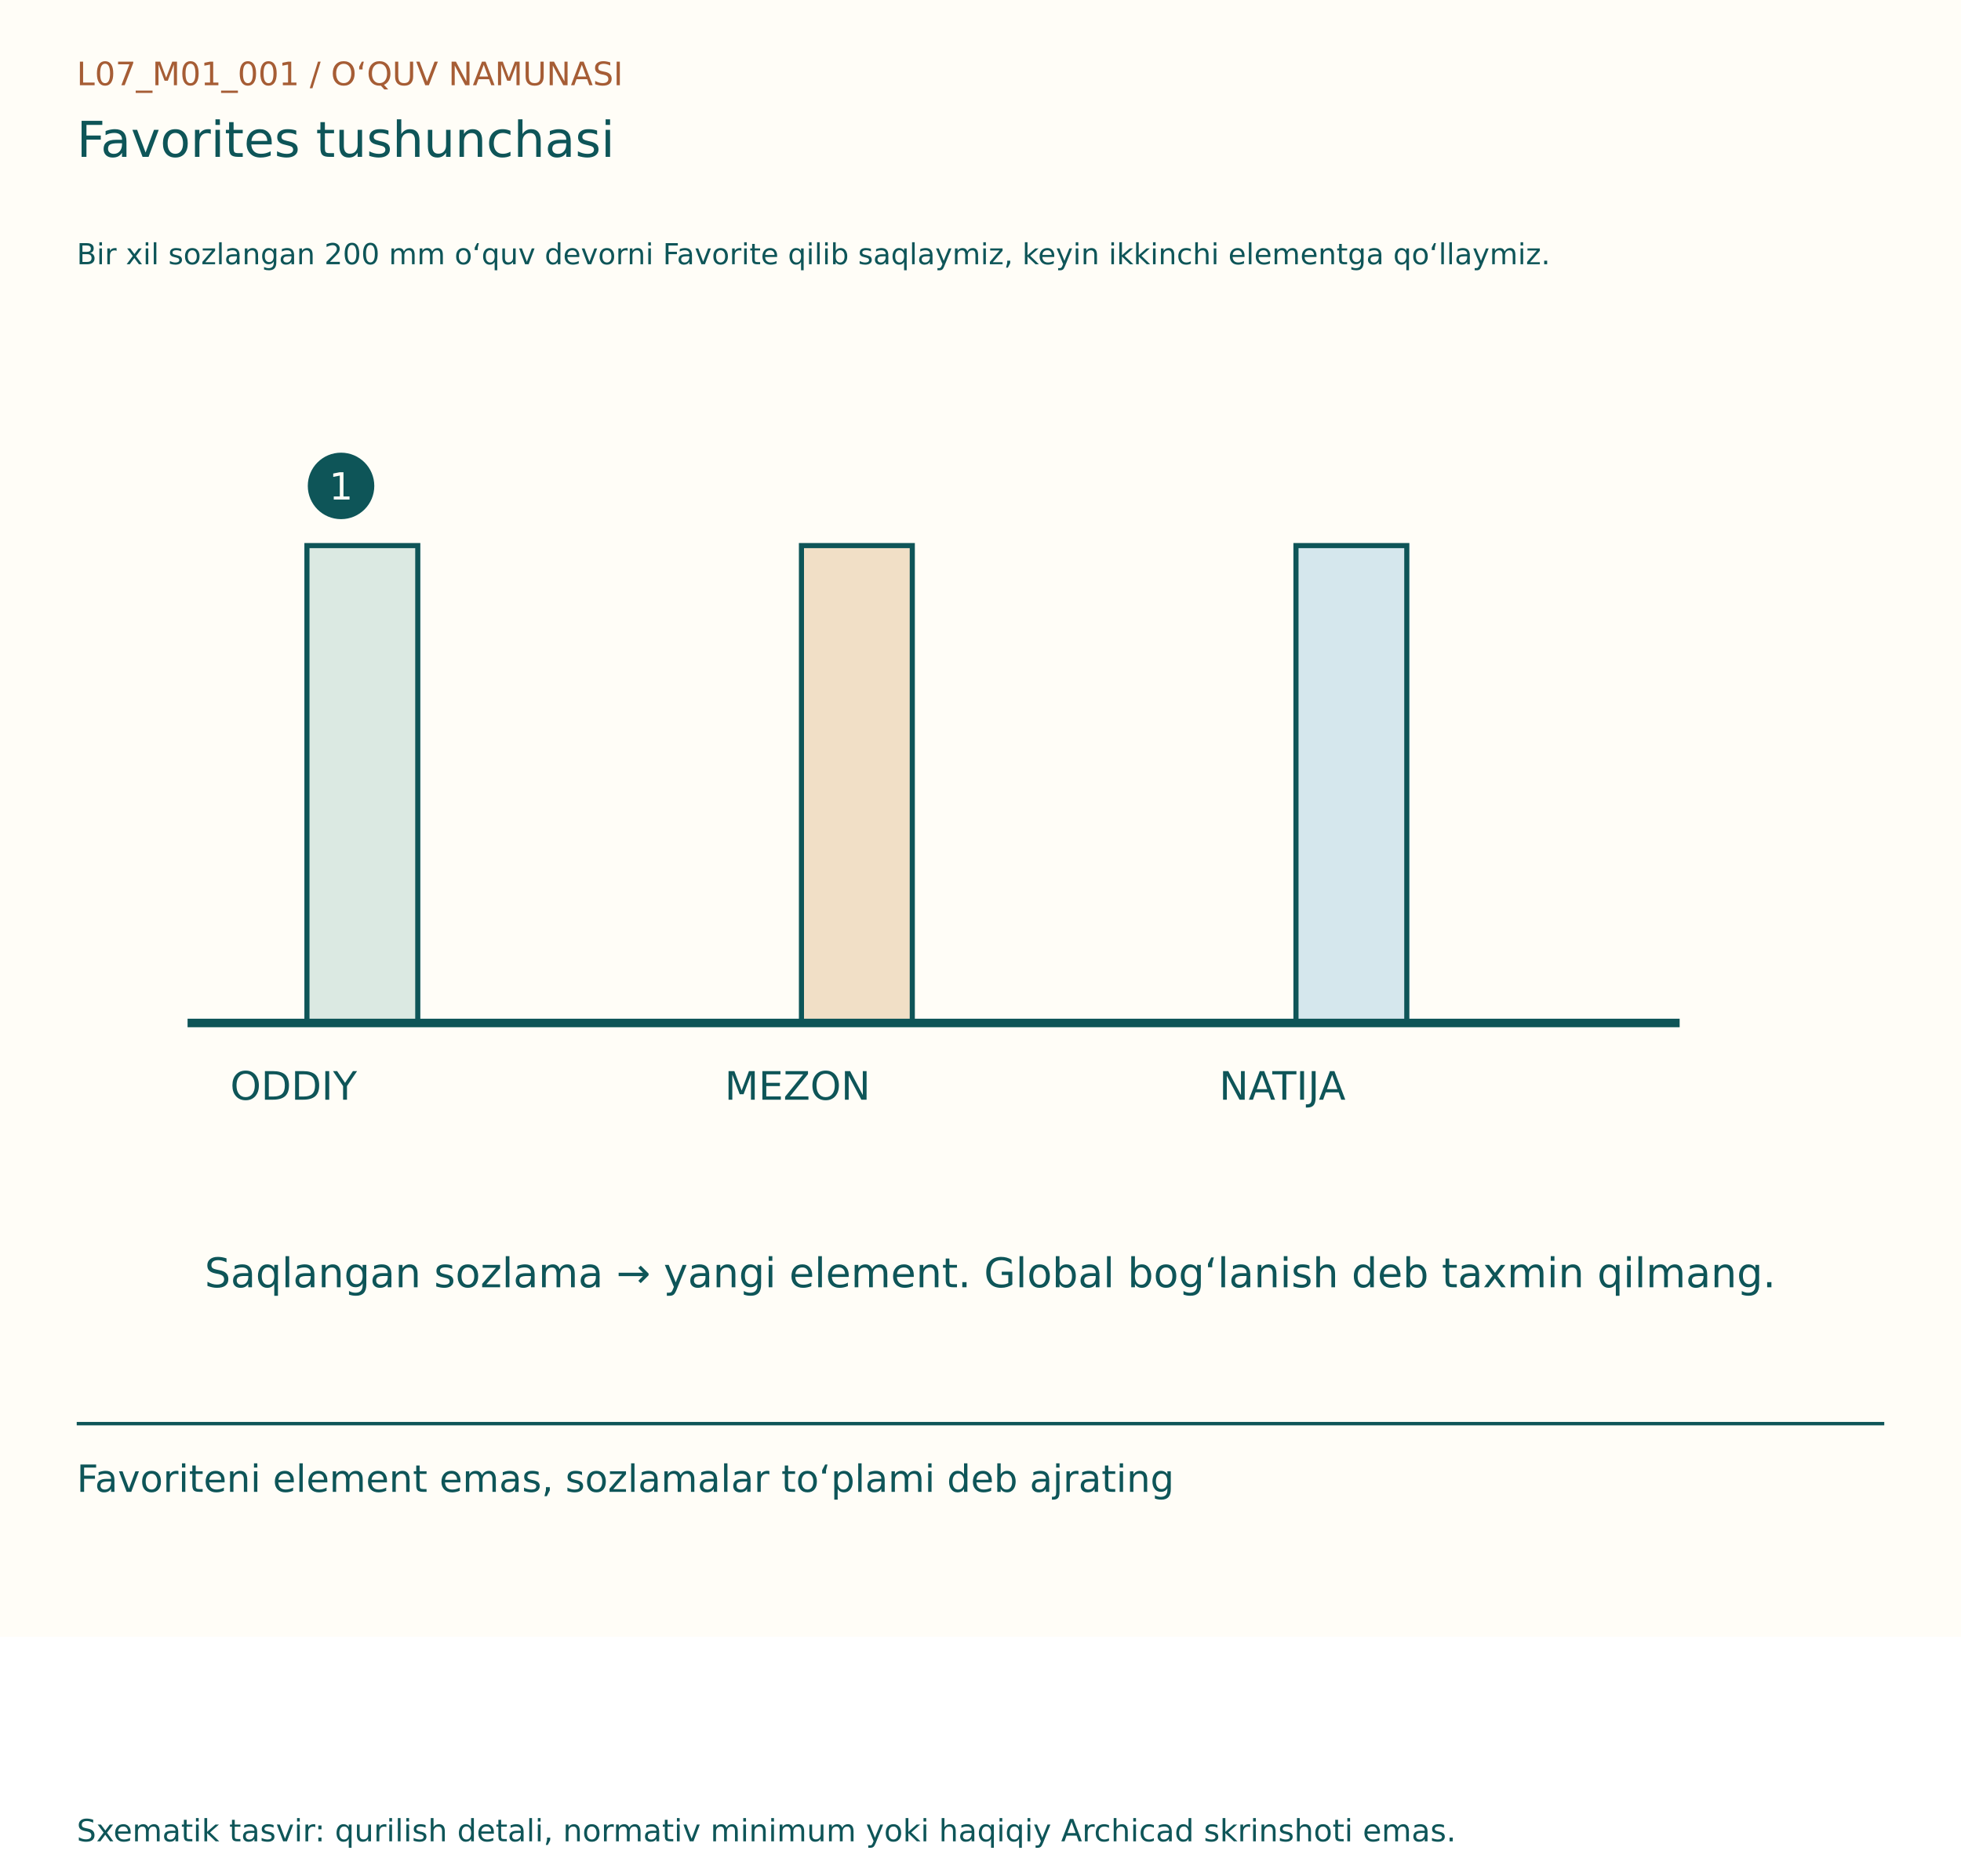
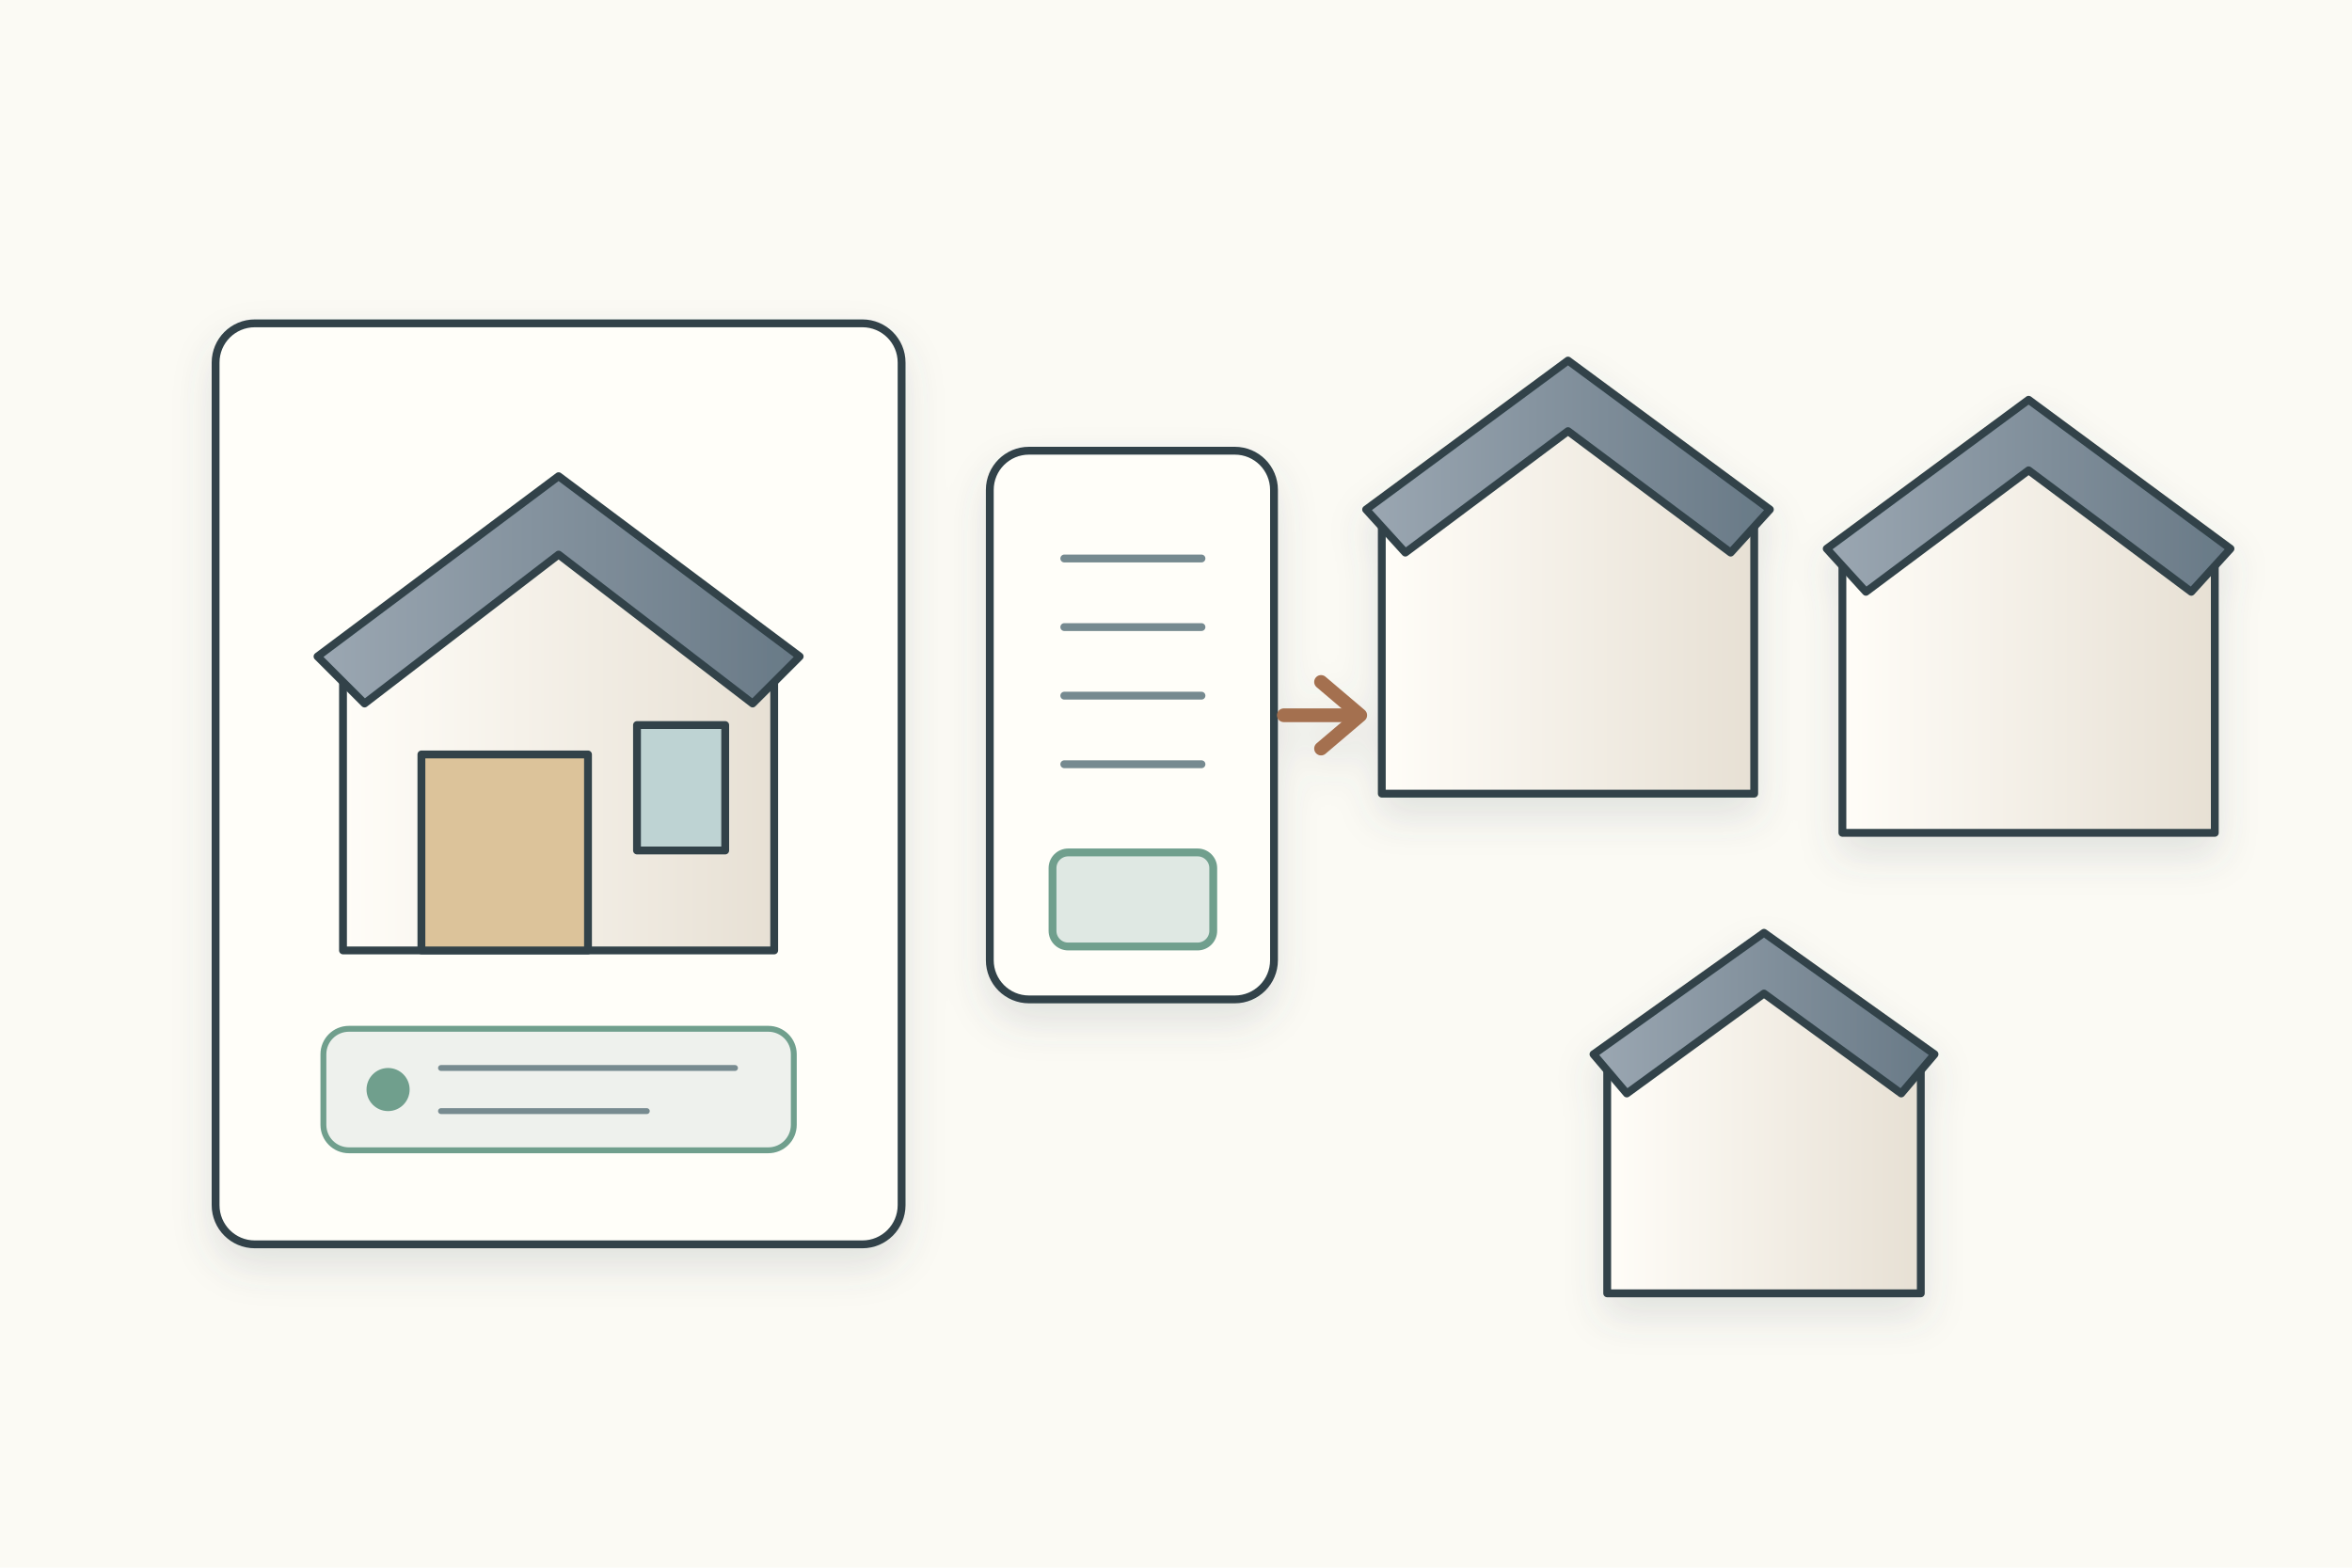
- <svg xmlns="http://www.w3.org/2000/svg" width="1150" height="1100" viewBox="0 0 1150 1100">
-   <rect width="1150" height="960" fill="#FFFDF7" />
-   <g font-family="DejaVu Sans, Segoe UI, sans-serif">
-     <text x="45" y="50" font-size="19" fill="#A65D35">L07_M01_001  /  O‘QUV NAMUNASI</text>
-     <text x="45" y="92" font-size="29" fill="#0E5558">Favorites tushunchasi</text>
-     <text x="45" y="155" font-size="17" fill="#0E5558">Bir xil sozlangan 200 mm o‘quv devorni Favorite qilib saqlaymiz, keyin ikkinchi elementga qo‘llaymiz.</text>
-     <g transform="translate(0,80)">
-       <rect x="180" y="240" width="65" height="280" fill="#DBE9E2" stroke="#0E5558" stroke-width="3" />
-       <text x="135" y="565" font-size="23" fill="#0E5558">ODDIY</text>
-       <rect x="470" y="240" width="65" height="280" fill="#F1DFC6" stroke="#0E5558" stroke-width="3" />
-       <text x="425" y="565" font-size="23" fill="#0E5558">MEZON</text>
-       <rect x="760" y="240" width="65" height="280" fill="#D5E7ED" stroke="#0E5558" stroke-width="3" />
-       <text x="715" y="565" font-size="23" fill="#0E5558">NATIJA</text>
-       <line x1="110" y1="520" x2="985" y2="520" stroke="#0E5558" stroke-width="5" />
-       <circle cx="200" cy="205" r="18" fill="#0E5558" stroke="#0E5558" stroke-width="3" />
-       <text x="193" y="213" font-size="22" fill="#FFFDF7">1</text>
-       <text x="120" y="675" font-size="24" fill="#0E5558">Saqlangan sozlama → yangi element. Global bog‘lanish deb taxmin qilmang.</text>
+ <svg xmlns="http://www.w3.org/2000/svg" width="1200" height="800" viewBox="0 0 1200 800">
+   <rect width="1200" height="800" fill="#fbfaf4" />
+   <defs>
+     <filter id="s">
+       <feDropShadow dx="0" dy="10" stdDeviation="10" flood-color="#53636a" flood-opacity=".15" />
+     </filter>
+     <linearGradient id="w">
+       <stop stop-color="#fffdf8" />
+       <stop offset="1" stop-color="#e7e0d4" />
+     </linearGradient>
+     <linearGradient id="r">
+       <stop stop-color="#9ba7b2" />
+       <stop offset="1" stop-color="#687986" />
+     </linearGradient>
+   </defs>
+   <g stroke="#31434a" stroke-width="4" stroke-linecap="round" stroke-linejoin="round" filter="url(#s)">
+     <g transform="translate(110 165)">
+       <rect width="350" height="470" rx="20" fill="#fffef9" />
+       <path d="M65 170 L175 90 L285 170 V320 H65 Z" fill="url(#w)" />
+       <path d="M52 170 L175 78 L298 170 L274 194 L175 118 L76 194 Z" fill="url(#r)" />
+       <rect x="105" y="220" width="85" height="100" fill="#dcc39a" />
+       <rect x="215" y="205" width="45" height="64" fill="#bed3d3" />
+       <rect x="55" y="360" width="240" height="62" rx="13" fill="#eef1ed" stroke="#6f9f8d" stroke-width="3" />
+       <circle cx="88" cy="391" r="11" fill="#6f9f8d" stroke="none" />
+       <path d="M115 380 H265 M115 402 H220" stroke="#778b90" stroke-width="3" />
    </g>
-     <line x1="45" y1="835" x2="1105" y2="835" stroke="#0E5558" stroke-width="2" />
-     <text x="45" y="875" font-size="22" fill="#0E5558">Favoriteni element emas, sozlamalar to‘plami deb ajrating</text>
-     <text x="45" y="1080" font-size="18" fill="#0E5558">Sxematik tasvir: qurilish detali, normativ minimum yoki haqiqiy Archicad skrinshoti emas.</text>
+     <g transform="translate(505 230)">
+       <rect width="145" height="280" rx="20" fill="#fffef9" />
+       <path d="M38 55 H108 M38 90 H108 M38 125 H108 M38 160 H108" stroke="#768a90" />
+       <rect x="32" y="205" width="82" height="48" rx="8" fill="#dfe8e3" stroke="#6f9f8d" />
+     </g>
+     <g transform="translate(705 160)">
+       <g>
+         <path d="M0 100 L95 35 L190 100 V245 H0 Z" fill="url(#w)" />
+         <path d="M-8 100 L95 24 L198 100 L178 122 L95 60 L12 122 Z" fill="url(#r)" />
+       </g>
+       <g transform="translate(235 20)">
+         <path d="M0 100 L95 35 L190 100 V245 H0 Z" fill="url(#w)" />
+         <path d="M-8 100 L95 24 L198 100 L178 122 L95 60 L12 122 Z" fill="url(#r)" />
+       </g>
+       <g transform="translate(115 300)">
+         <path d="M0 78 L80 24 L160 78 V200 H0 Z" fill="url(#w)" />
+         <path d="M-7 78 L80 16 L167 78 L150 98 L80 47 L10 98 Z" fill="url(#r)" />
+       </g>
+     </g>
+     <path d="M655 365 H690" stroke="#a46f50" stroke-width="7" />
+     <path d="M674 348 l20 17 -20 17" fill="none" stroke="#a46f50" stroke-width="7" />
  </g>
</svg>
